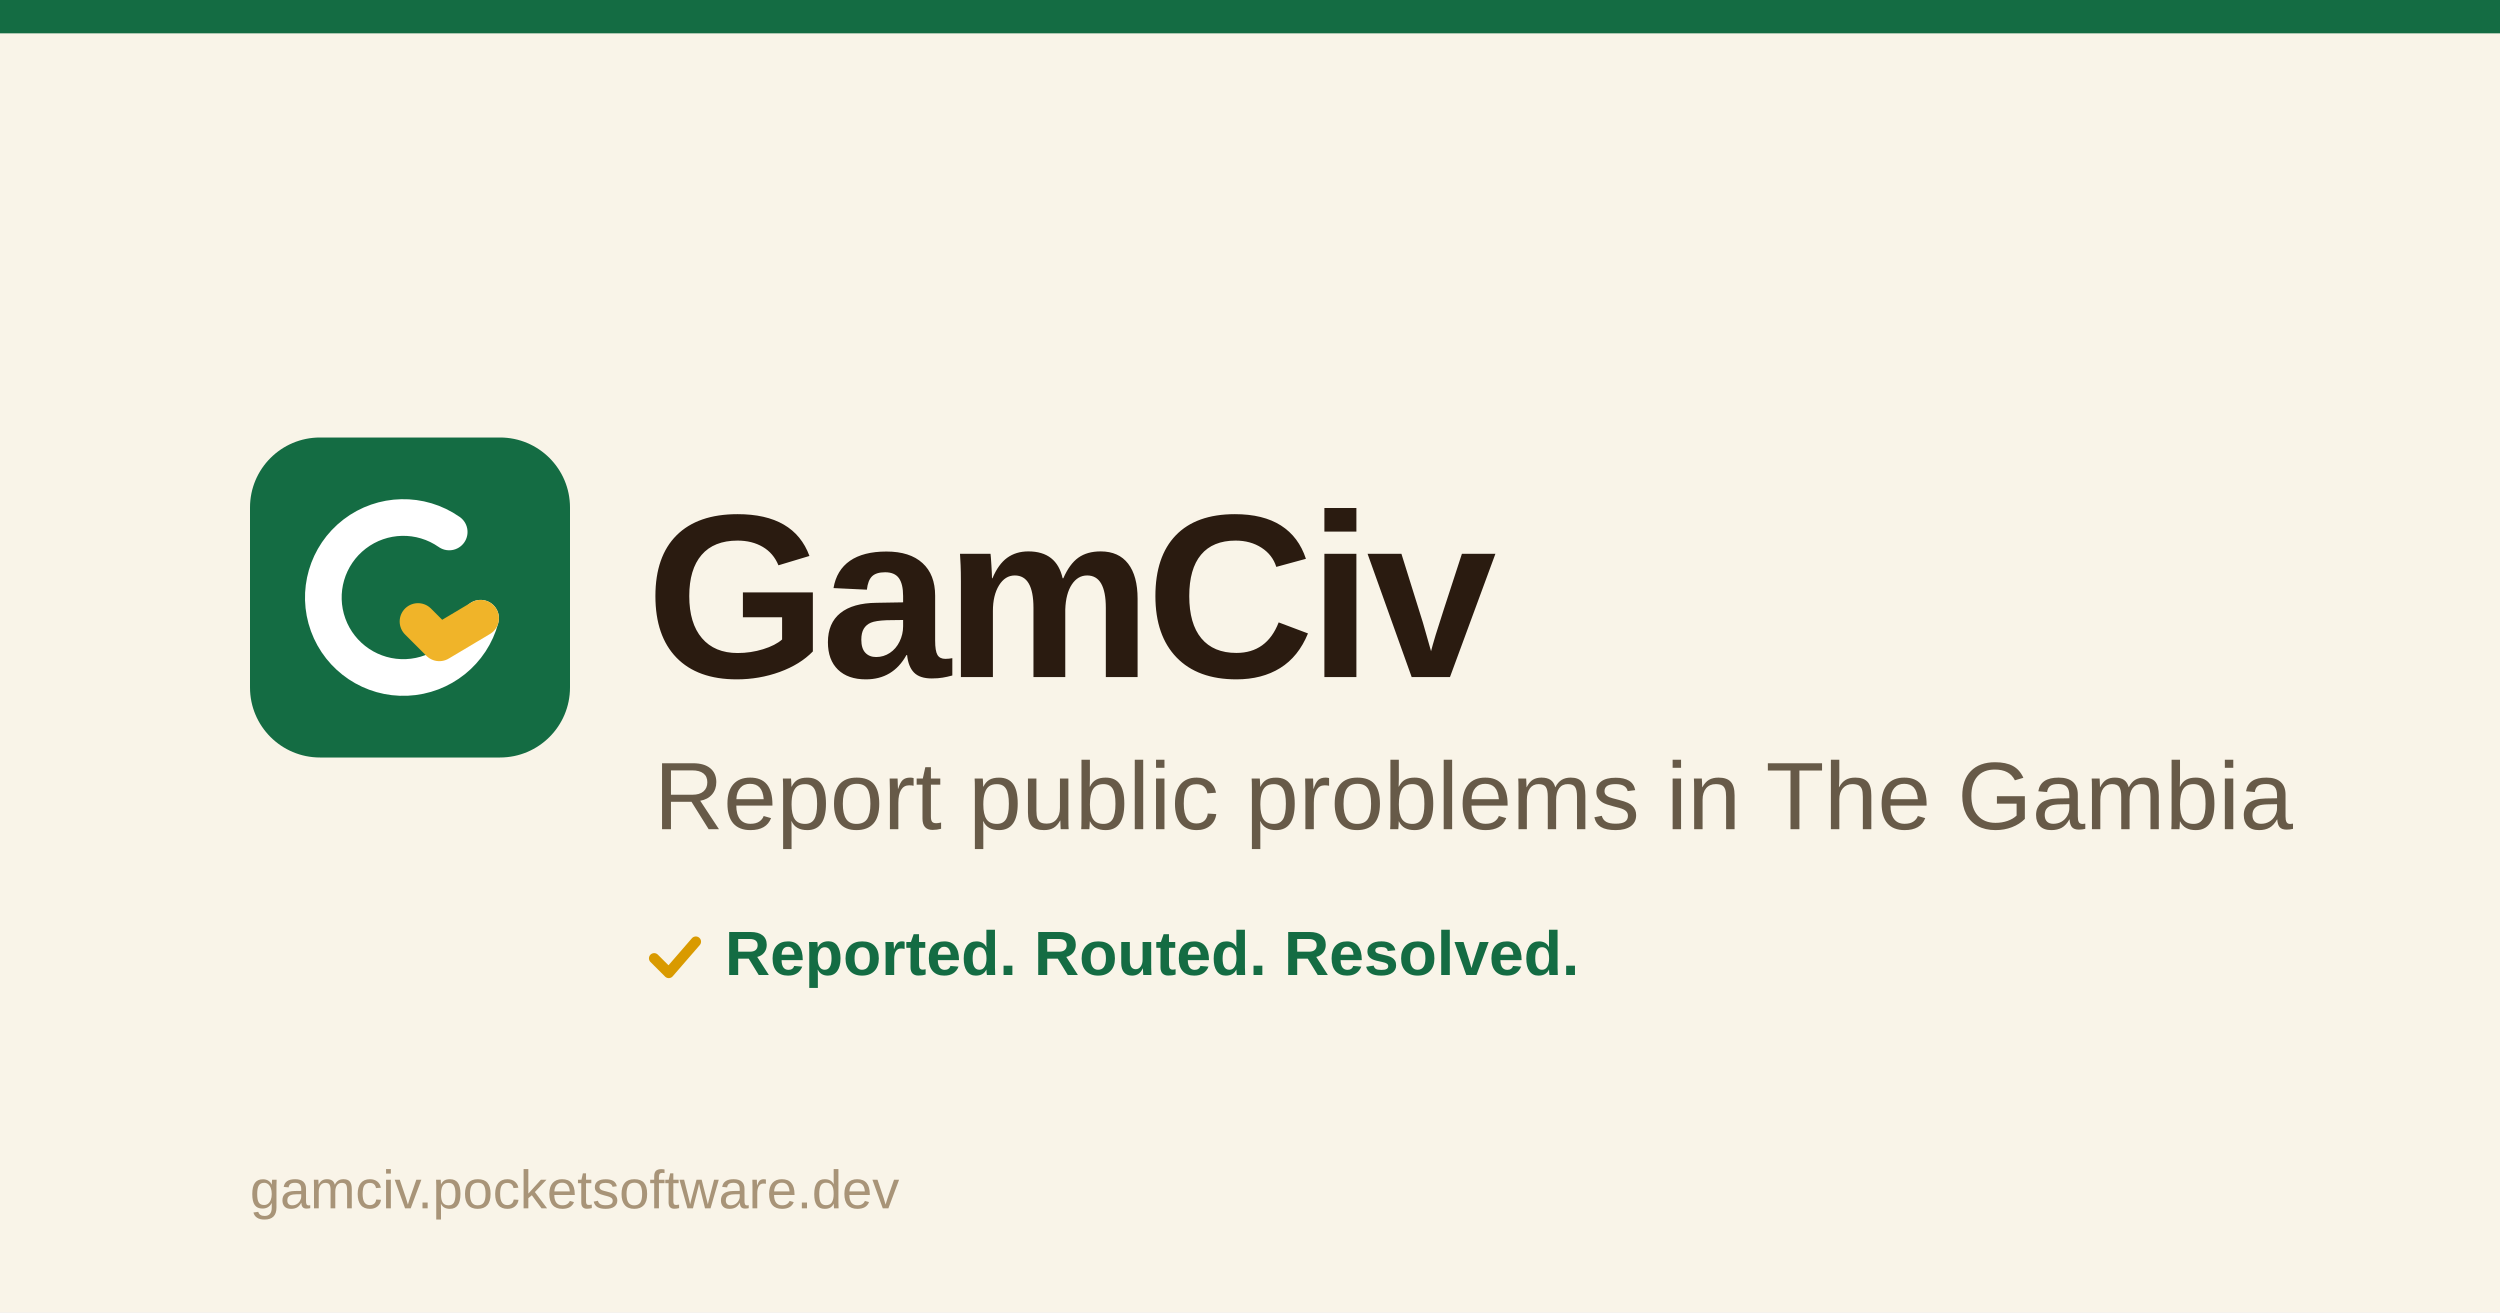
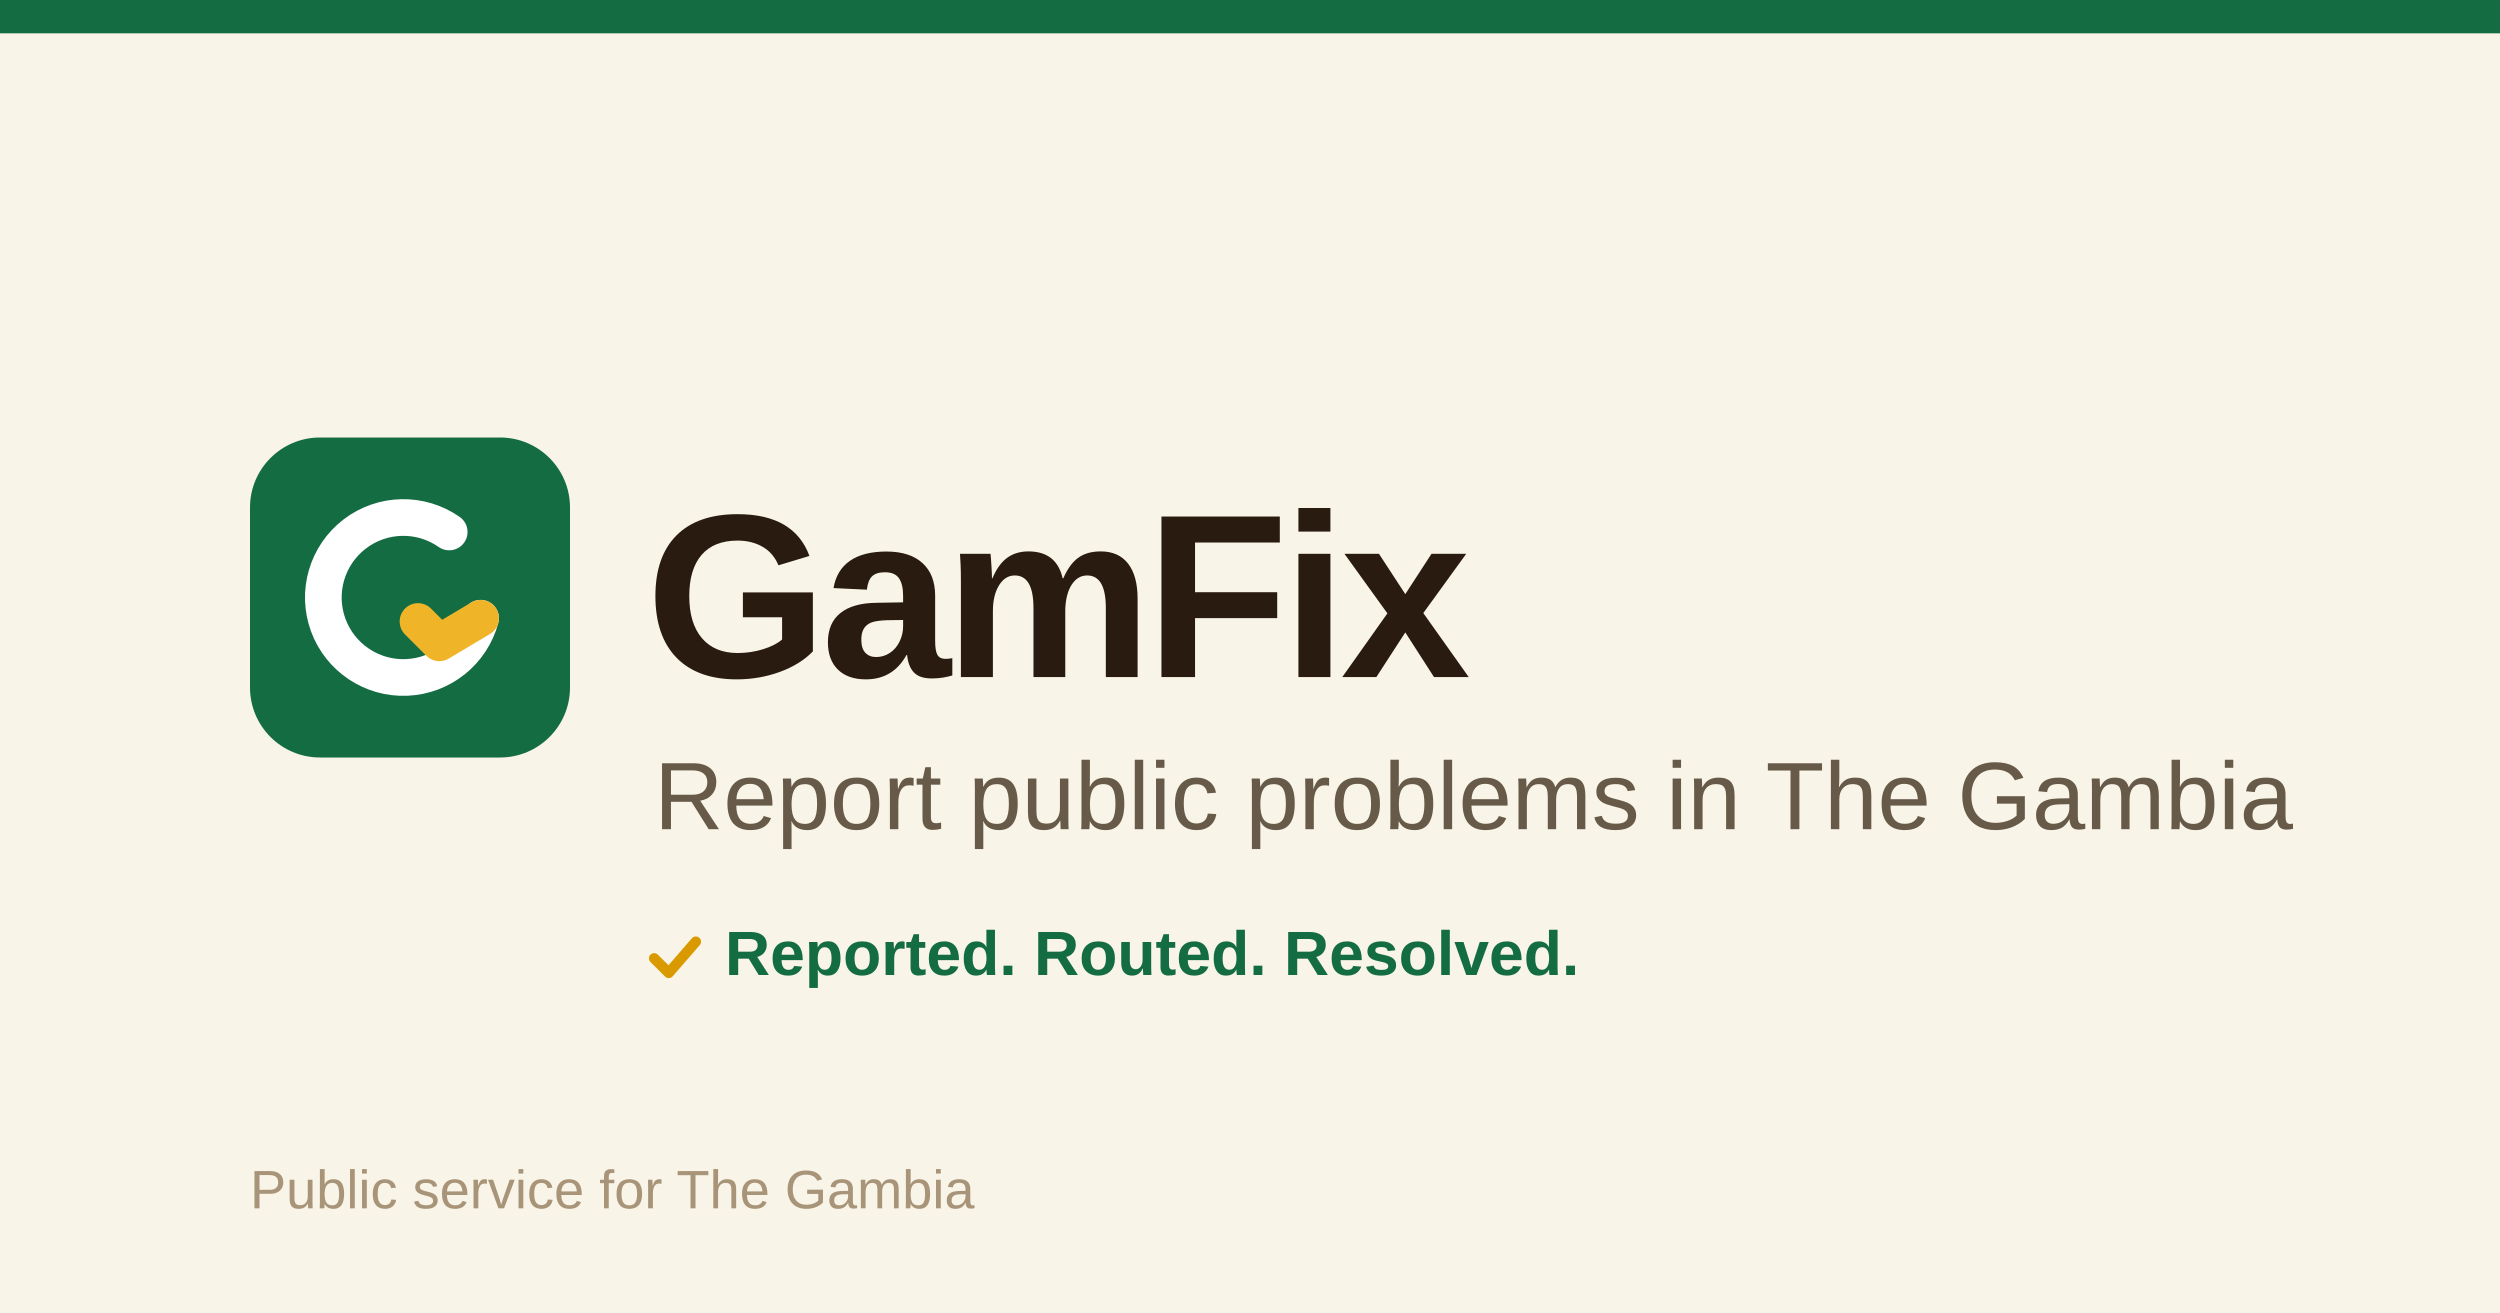
<svg xmlns="http://www.w3.org/2000/svg" width="1200" height="630" viewBox="0 0 1200 630">
  <rect width="1200" height="630" fill="#F9F4E8" />
  <rect width="1200" height="16" fill="#146C43" />
  <g transform="translate(120 210) scale(3.2)">
    <rect width="48" height="48" rx="10.5" fill="#146C43" />
    <g fill="none" stroke-width="5.5" stroke-linecap="round" stroke-linejoin="round">
      <path stroke="#FFFFFF" d="M 29.88 14.17 A 12 12 0 1 0 34.59 27.11" />
      <path stroke="#F0B429" d="M 25.2 27.6 L 28.4 30.8 L 34.59 27.11" />
    </g>
  </g>
-   <text x="310" y="325" font-family="Lexend, 'Source Sans 3', Arial, Helvetica, sans-serif" font-size="112" font-weight="700" fill="#2A1B10" letter-spacing="-3">GamCiv</text>
+   <text x="310" y="325" font-family="Lexend, 'Source Sans 3', Arial, Helvetica, sans-serif" font-size="112" font-weight="700" fill="#2A1B10" letter-spacing="-3">GamFix</text>
  <text x="314" y="398" font-family="'Source Sans 3', Arial, Helvetica, sans-serif" font-size="46" fill="#675A48">Report public problems in The Gambia</text>
  <g transform="translate(314 448)">
    <path d="M 0 12 L 7 19 L 20 4" fill="none" stroke="#D99A00" stroke-width="5" stroke-linecap="round" stroke-linejoin="round" />
    <text x="34" y="20" font-family="'Source Sans 3', Arial, Helvetica, sans-serif" font-size="30" fill="#146C43" font-weight="600">Reported. Routed. Resolved.</text>
  </g>
-   <text x="120" y="580" font-family="'Source Sans 3', Arial, Helvetica, sans-serif" font-size="26" fill="#A89478">gamciv.pocketsoftware.dev</text>
+   <text x="120" y="580" font-family="'Source Sans 3', Arial, Helvetica, sans-serif" font-size="26" fill="#A89478">Public service for The Gambia</text>
</svg>
